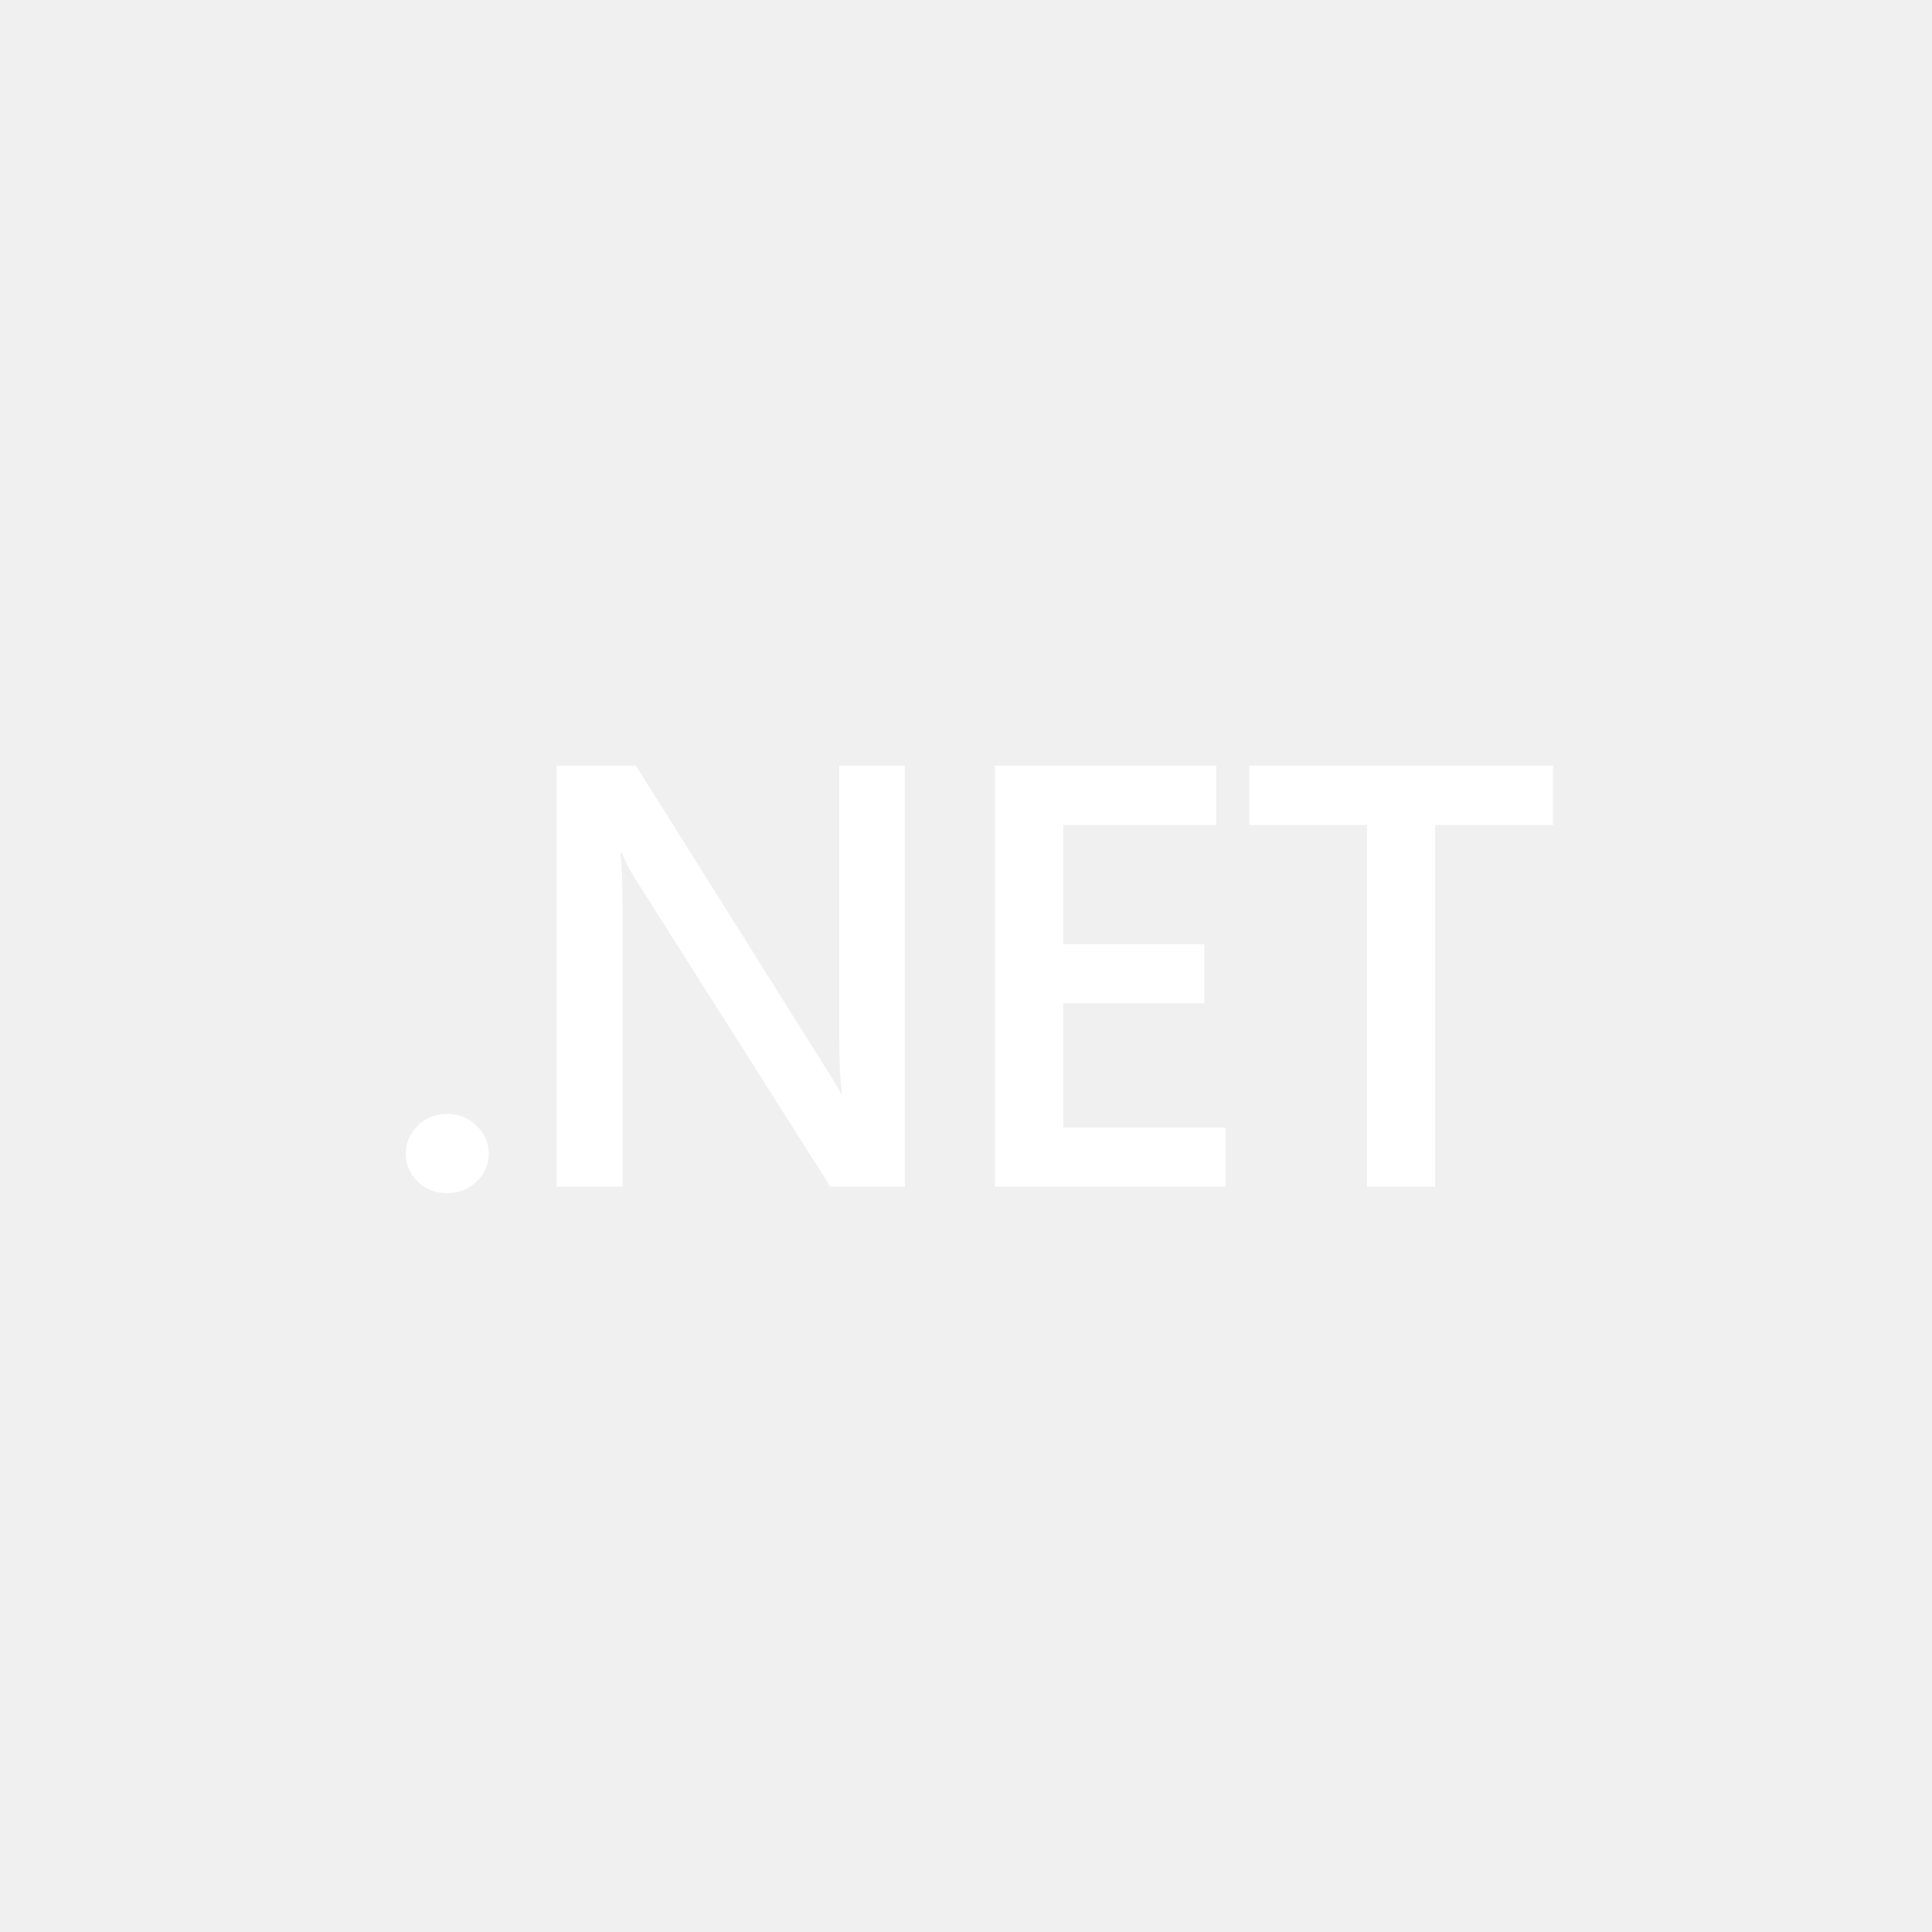
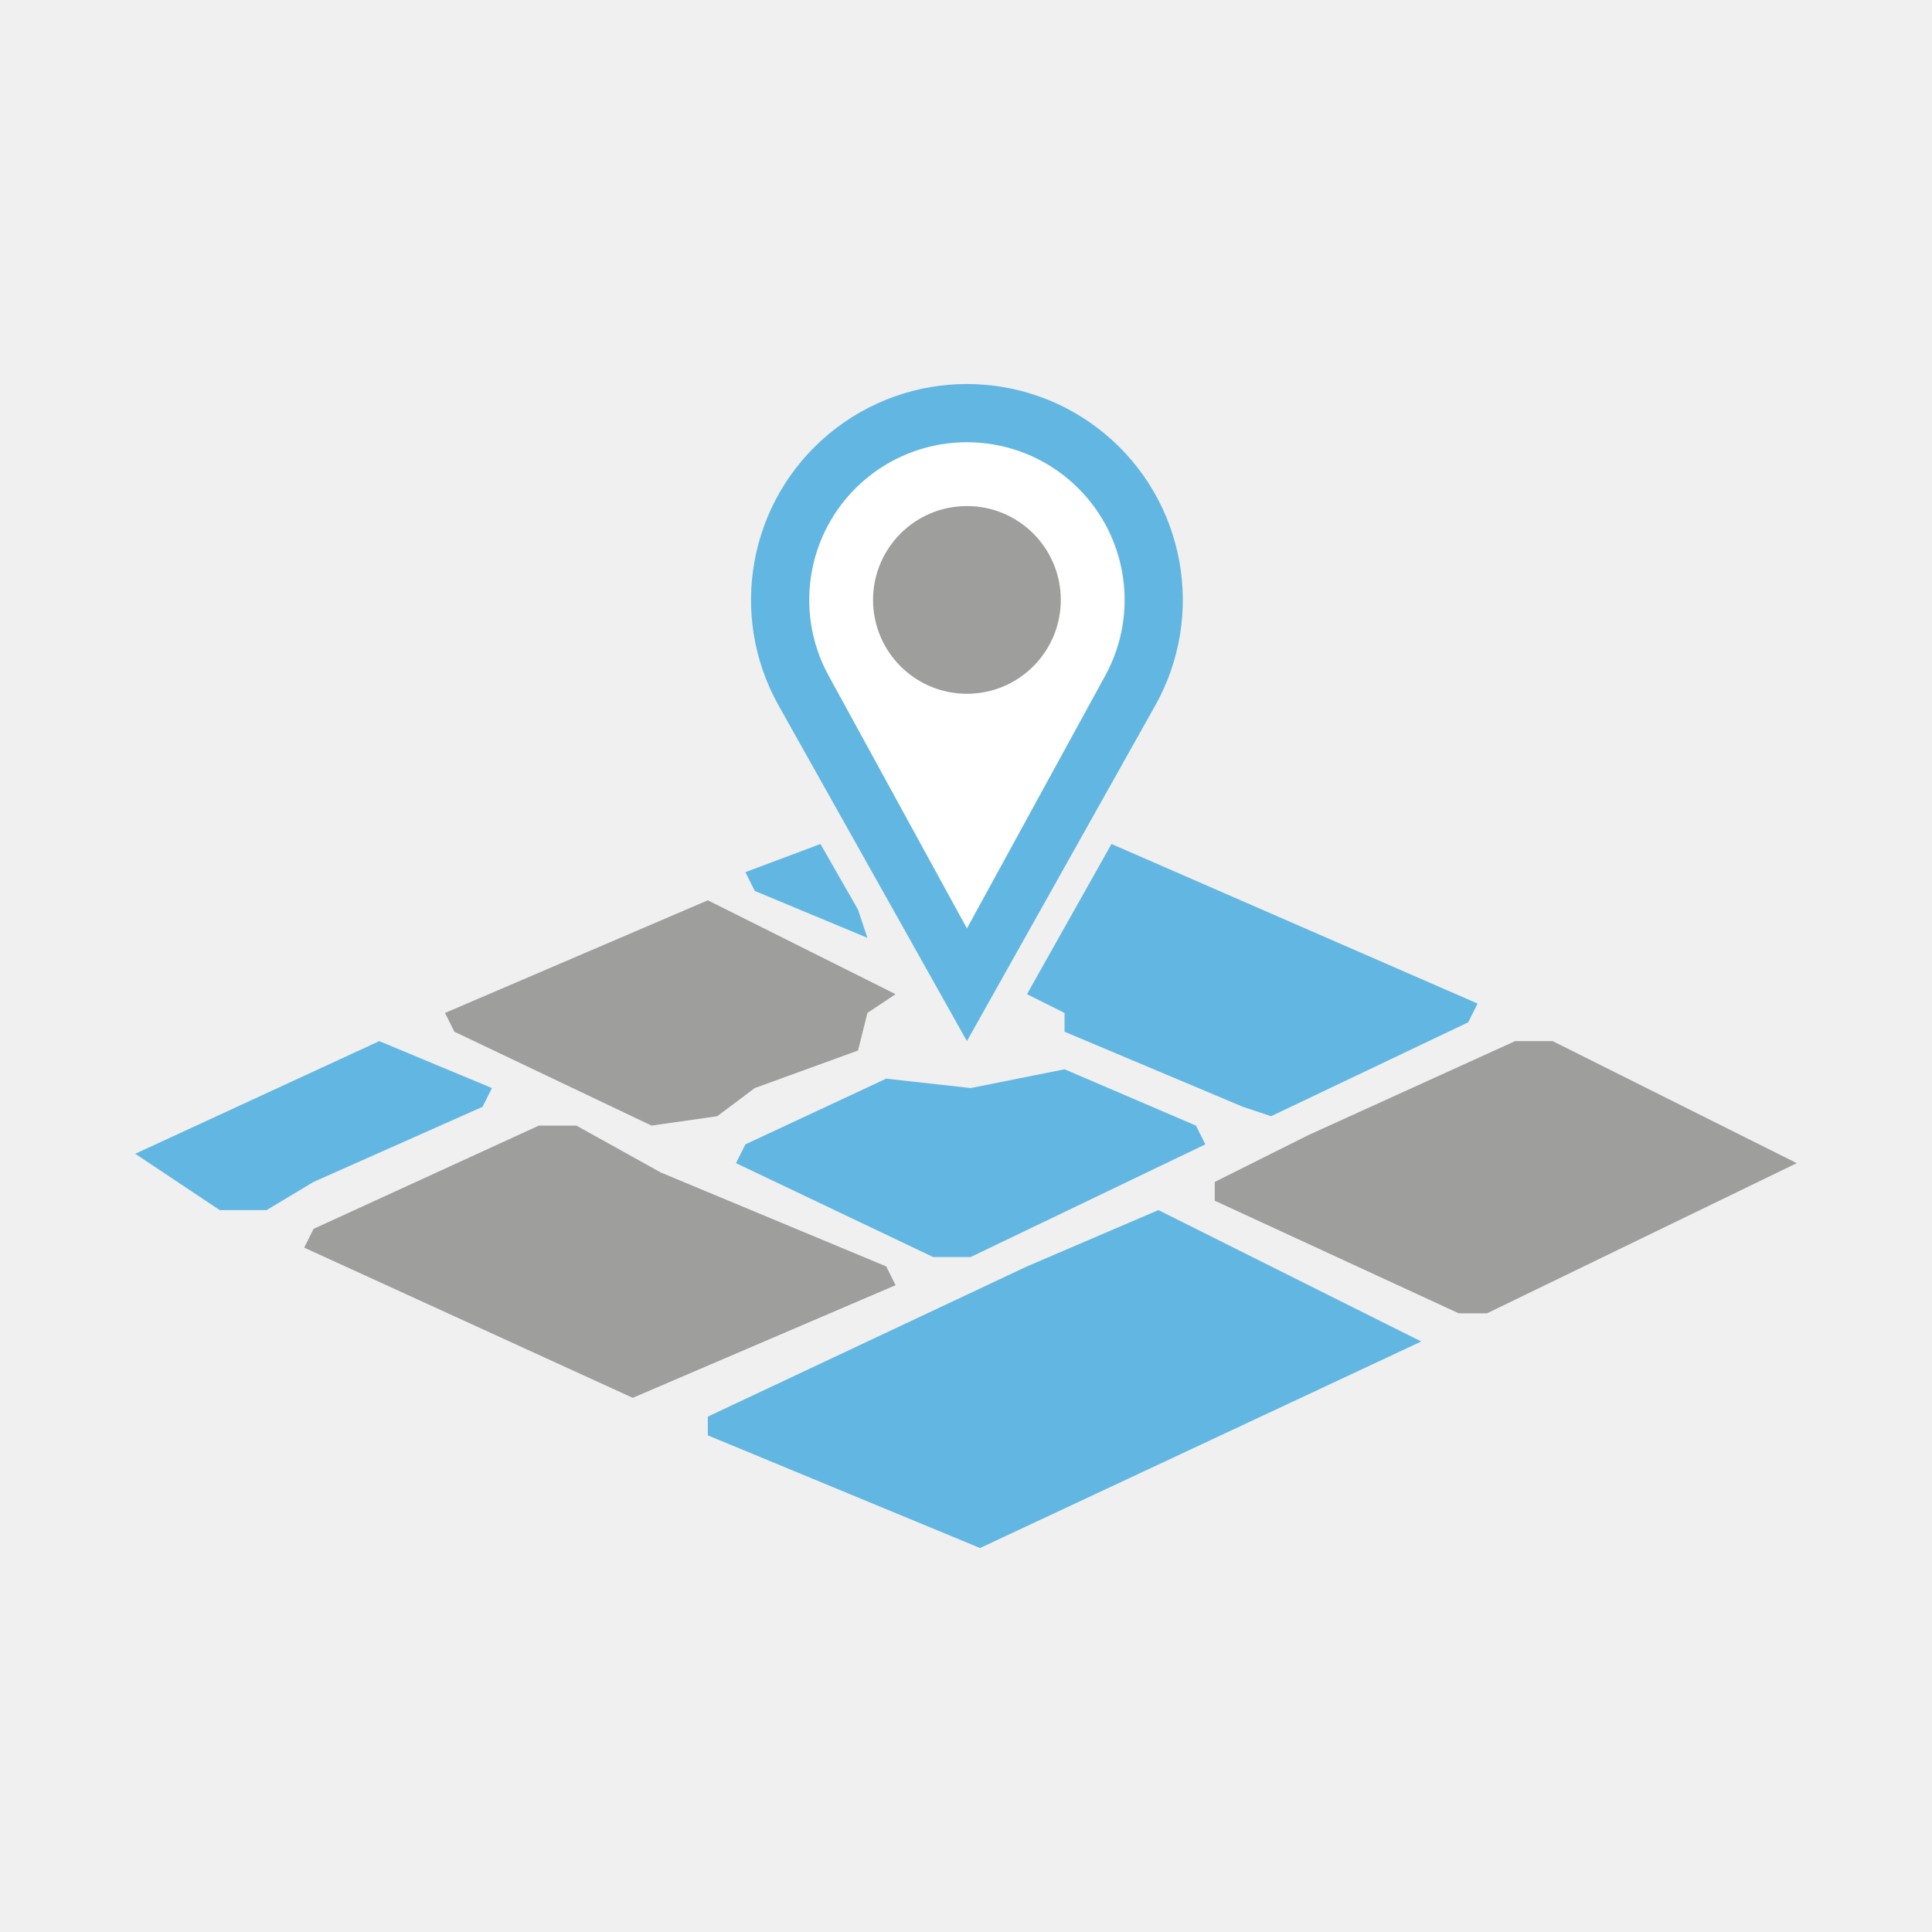
- <svg xmlns="http://www.w3.org/2000/svg" width="456" height="456" viewBox="0 0 456 456" version="1.1" xml:space="preserve" style="fill-rule:evenodd;clip-rule:evenodd;stroke-linejoin:round;stroke-miterlimit:2;">
-   <path d="m 105.5,281.609 c -2.703,0 -5.001,-0.9 -6.893,-2.702 -1.892,-1.848 -2.838,-4.042 -2.838,-6.582 0,-2.587 0.946,-4.804 2.838,-6.652 1.892,-1.848 4.19,-2.772 6.893,-2.772 2.748,0 5.068,0.924 6.96,2.772 1.937,1.848 2.906,4.064 2.906,6.652 0,2.54 -0.968,4.734 -2.906,6.582 -1.892,1.802 -4.212,2.702 -6.96,2.702 z" style="fill:#ffffff;fill-rule:nonzero;stroke-width:0.838" />
-   <path d="M 213.561,280.084 H 195.99 L 149.7,207.054 c -1.171,-1.848 -2.14,-3.765 -2.906,-5.751 h -0.406 c 0.361,2.125 0.541,6.675 0.541,13.65 v 65.132 h -15.543 v -99.36 h 18.719 l 44.737,71.298 c 1.892,2.957 3.109,4.989 3.649,6.098 h 0.27 c -0.45,-2.632 -0.676,-7.09 -0.676,-13.373 v -64.023 h 15.476 z" style="fill:#ffffff;fill-rule:nonzero;stroke-width:0.838" />
-   <path d="m 289.251,280.084 h -54.401 v -99.36 h 52.238 v 13.997 h -36.154 v 28.131 h 33.316 v 13.927 h -33.316 v 29.378 h 38.316 z" style="fill:#ffffff;fill-rule:nonzero;stroke-width:0.838" />
-   <path d="M 366.565,194.721 H 338.722 v 85.363 h -16.084 v -85.363 h -27.775 v -13.997 h 71.701 z" style="fill:#ffffff;fill-rule:nonzero;stroke-width:0.838" />
+ <svg xmlns="http://www.w3.org/2000/svg" width="456" height="456" viewBox="0 0 456 456" version="1.1">
+   <g transform="translate(29.70,28.60) scale(2.2156)">
+     <path fill="#62B7E2" fill-rule="evenodd" d="M 119,105 L 100,97 L 100,95 L 96,93 L 105,77 L 144,94 L 143,96 L 122,106 Z" />
+     <path fill="#62B7E2" fill-rule="evenodd" d="M 78,84 L 79,87 L 67,82 L 66,80 L 74,77 Z" />
+     <path fill="#9E9E9C" fill-rule="evenodd" d="M 67,103 L 63,106 L 56,107 L 35,97 L 34,95 L 62,83 L 82,93 L 79,95 L 78,99 Z" />
+     <path fill="#62B7E2" fill-rule="evenodd" d="M 20,113 L 15,116 L 10,116 L 1,110 L 27,98 L 39,103 L 38,105 Z" />
+     <path fill="#9E9E9C" fill-rule="evenodd" d="M 126,108 L 148,98 L 152,98 L 178,111 L 145,127 L 142,127 L 116,115 L 116,113 Z" />
+     <path fill="#62B7E2" fill-rule="evenodd" d="M 100,101 L 114,107 L 115,109 L 90,121 L 86,121 L 65,111 L 66,109 L 81,102 L 90,103 Z" />
+     <path fill="#9E9E9C" fill-rule="evenodd" d="M 57,112 L 81,122 L 82,124 L 54,136 L 19,120 L 20,118 L 44,107 L 48,107 Z" />
+     <path fill="#62B7E2" fill-rule="evenodd" d="M 96,122 L 110,116 L 138,130 L 91,152 L 62,140 L 62,138 Z" />
+     <path fill="#FFFFFF" d="M 74.862,59.064 L 89.600,86.000 L 104.338,59.064 A 16.8 16.8 0 1 0 74.862,59.064 Z" />
+     <path fill="#62B7E2" fill-rule="evenodd" d="M 69.542,62.255 L 89.600,98.000 L 109.658,62.255 A 23.0 23.0 0 1 0 69.542,62.255 Z M 74.862,59.064 L 89.600,86.000 L 104.338,59.064 A 16.8 16.8 0 1 0 74.862,59.064 Z" />
+     <circle cx="89.6" cy="51.0" r="10.0" fill="#9E9E9C" />
+   </g>
</svg>
